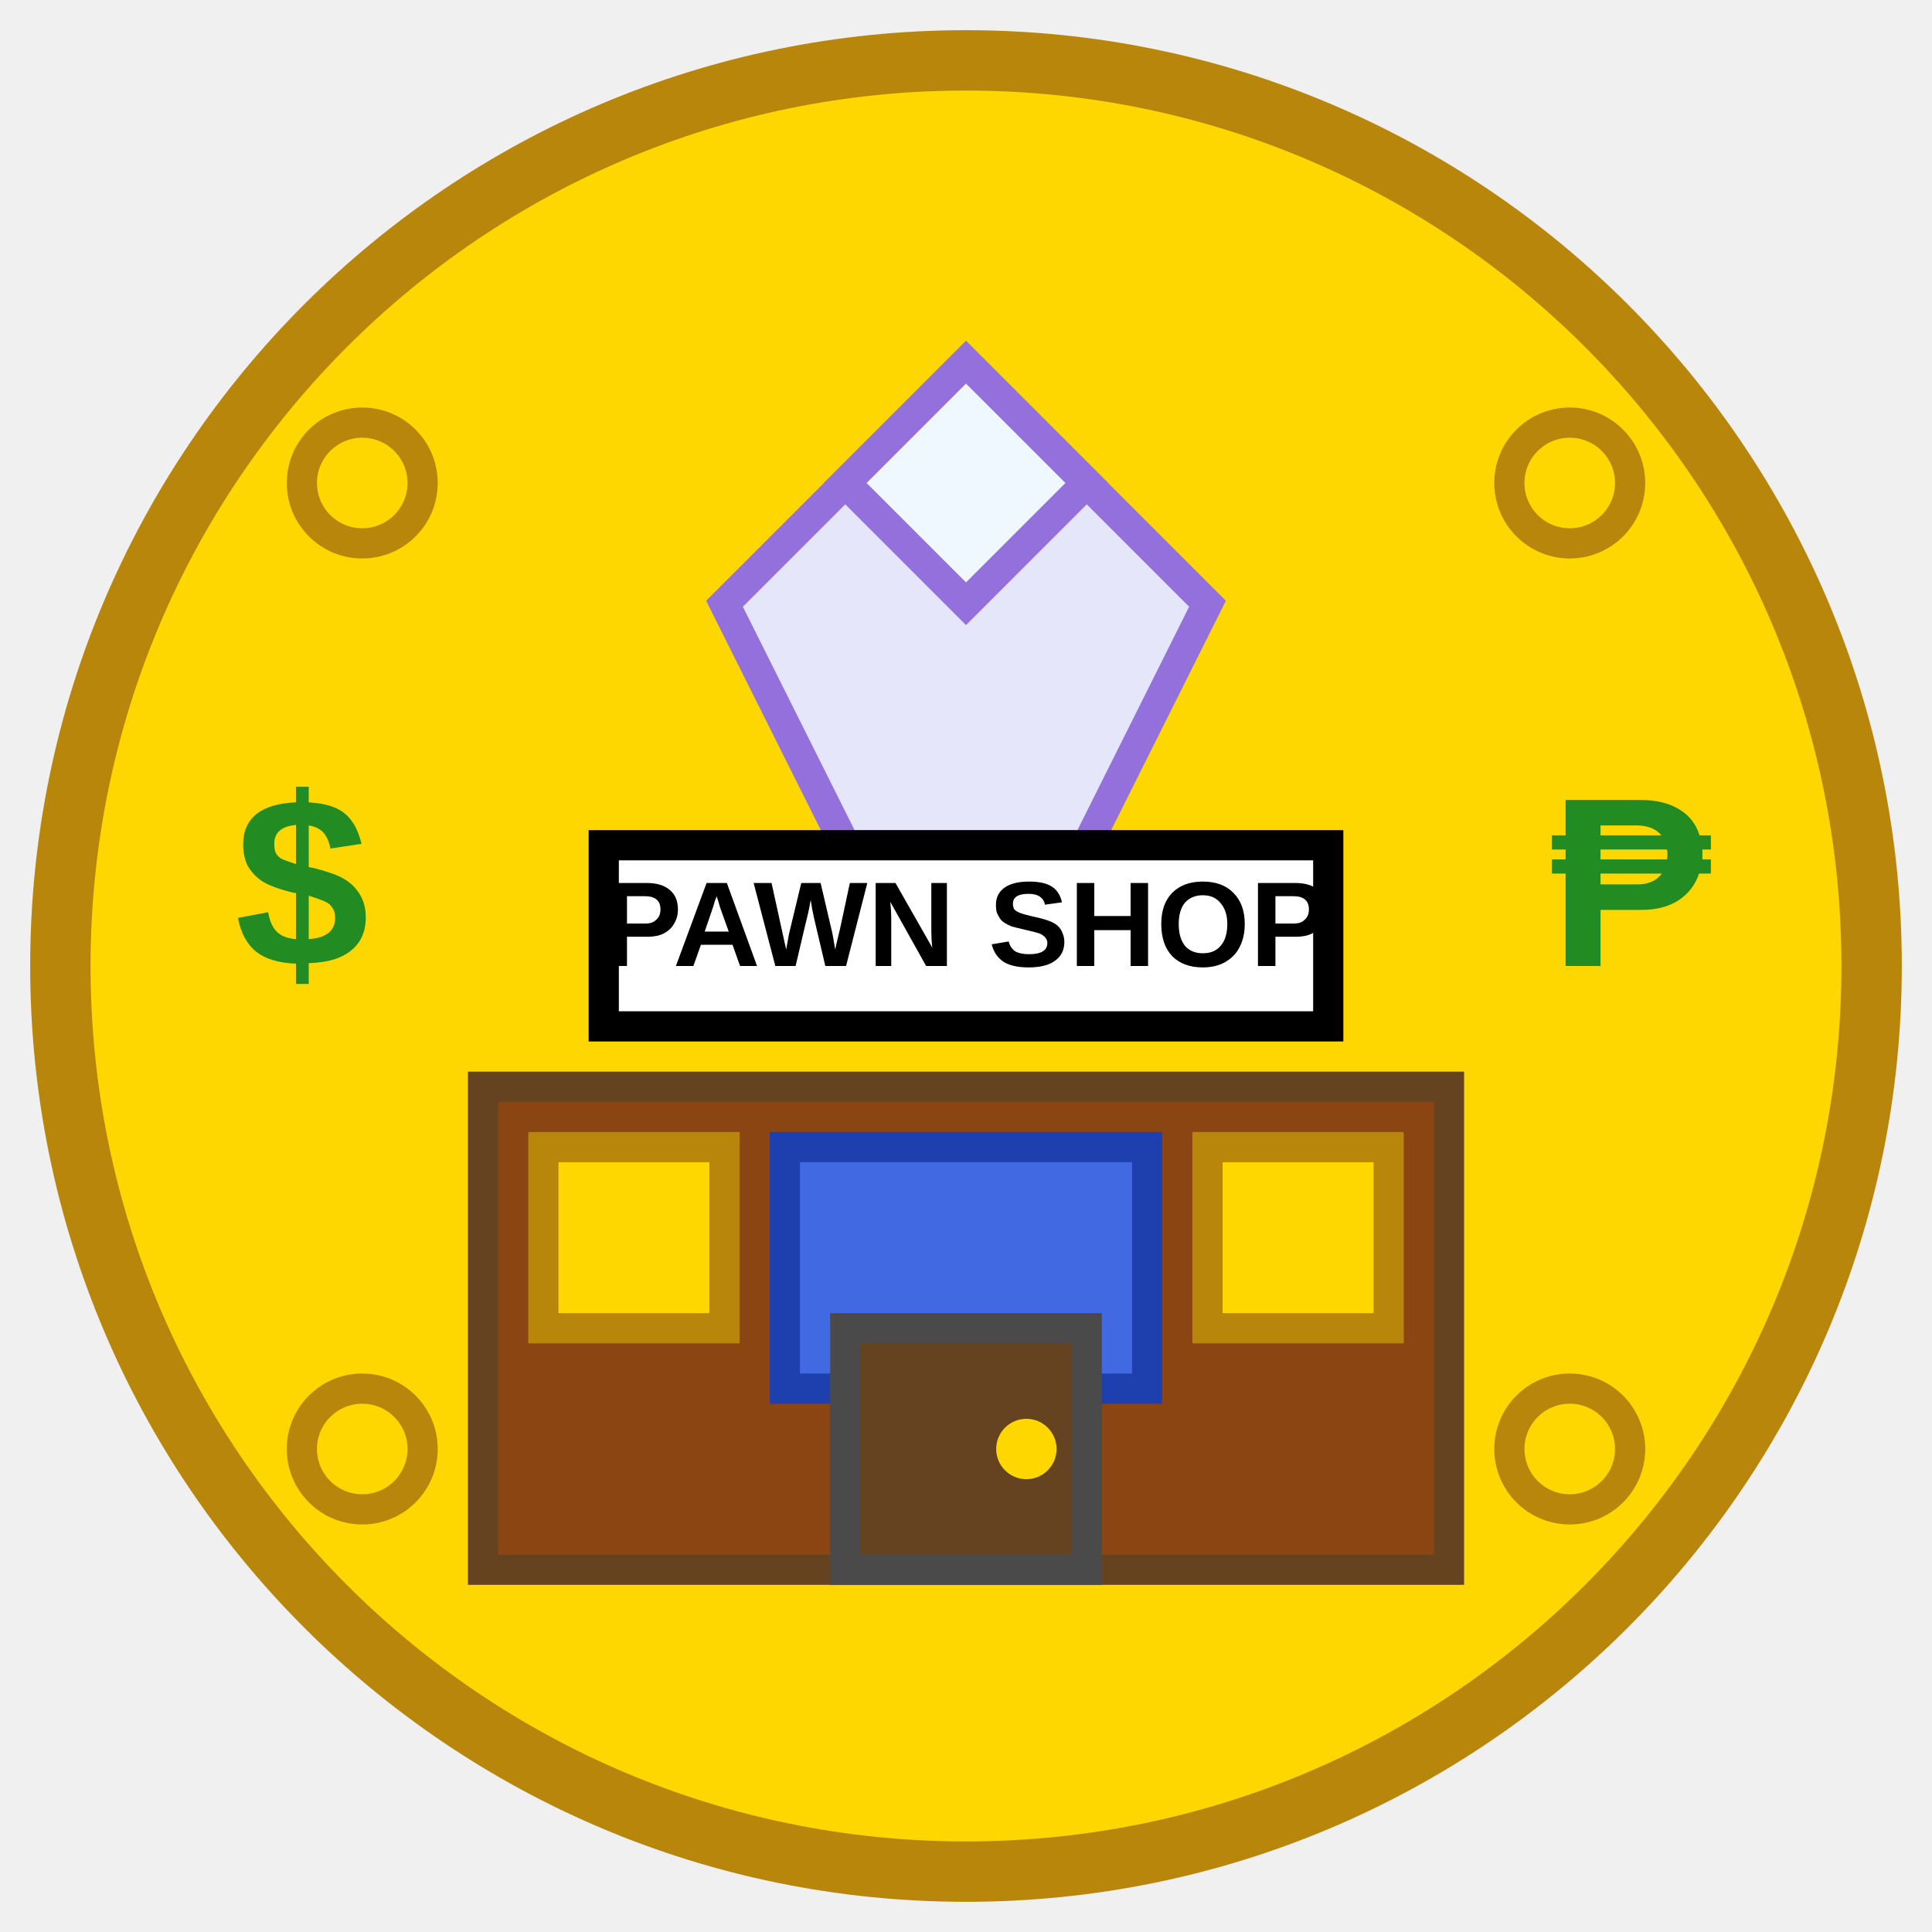
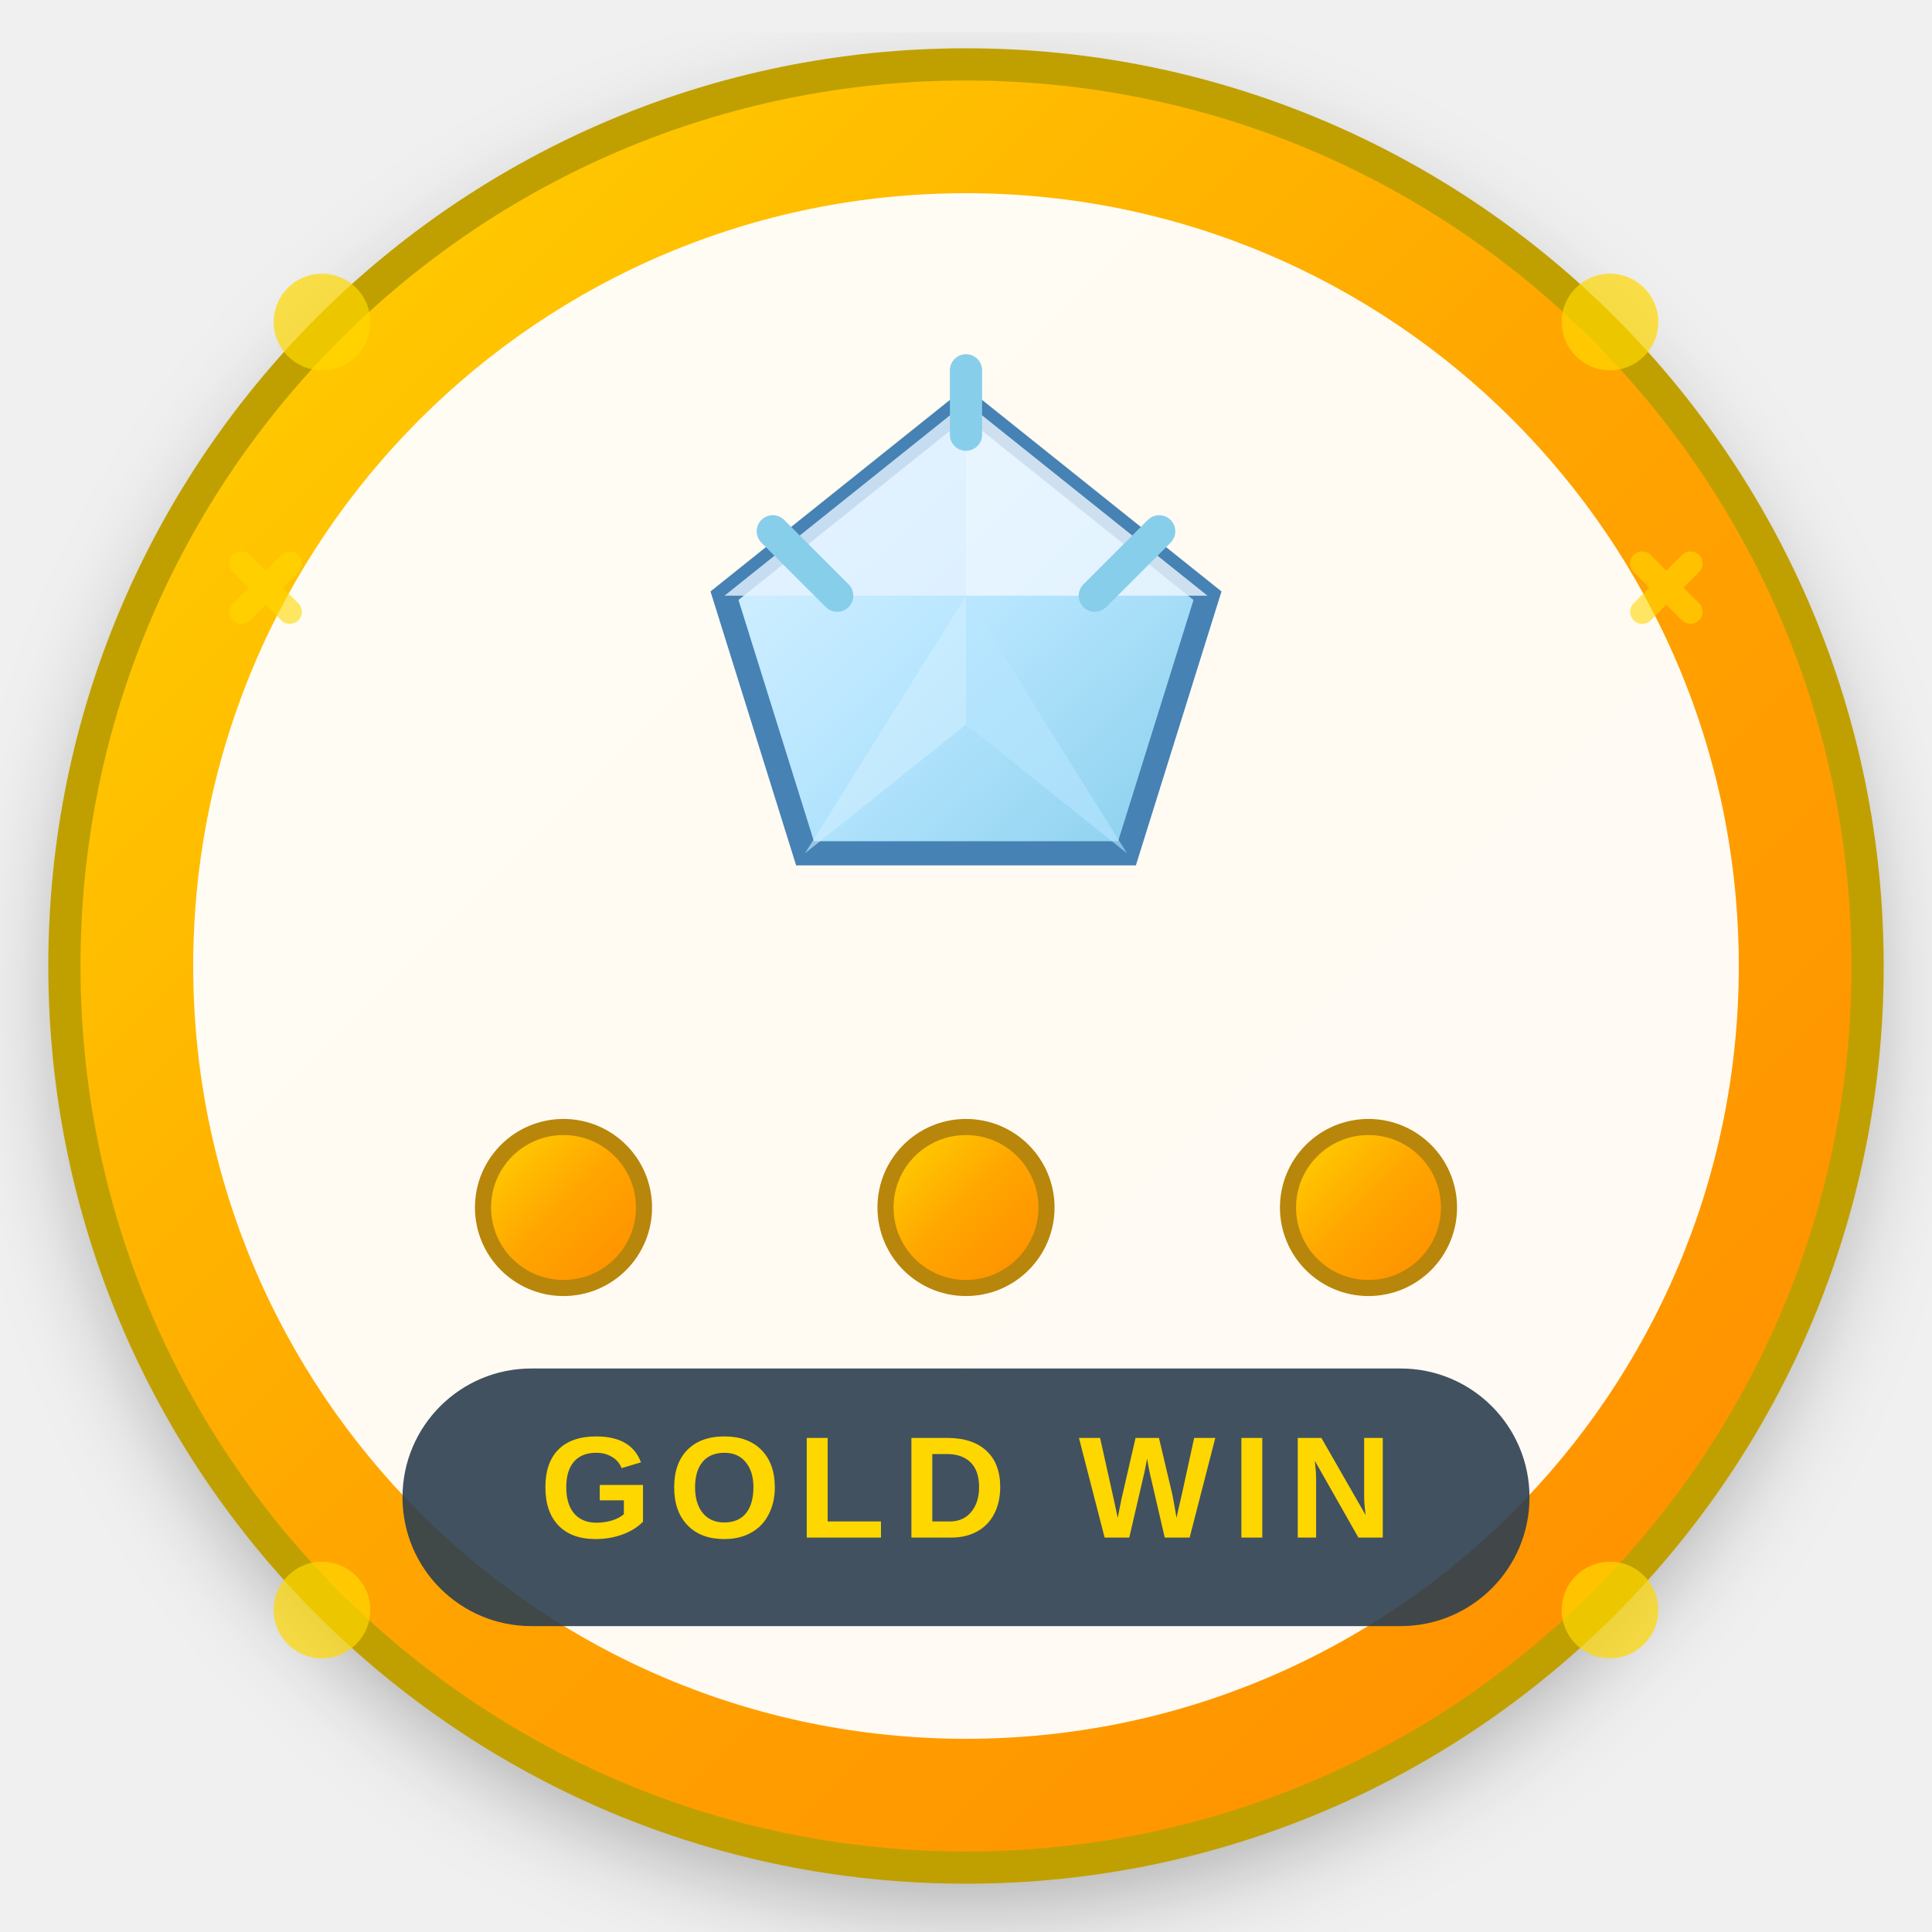
- <svg xmlns="http://www.w3.org/2000/svg" width="64" height="64" viewBox="0 0 64 64" fill="none">
-   <circle cx="32" cy="32" r="30" fill="#FFD700" stroke="#B8860B" stroke-width="2" />
-   <polygon points="32,12 40,20 36,28 28,28 24,20" fill="#E6E6FA" stroke="#9370DB" stroke-width="1" />
-   <polygon points="32,12 36,16 32,20 28,16" fill="#F0F8FF" stroke="#9370DB" stroke-width="1" />
-   <rect x="16" y="36" width="32" height="16" fill="#8B4513" stroke="#654321" stroke-width="1" />
-   <rect x="18" y="38" width="6" height="6" fill="#FFD700" stroke="#B8860B" stroke-width="1" />
-   <rect x="26" y="38" width="12" height="8" fill="#4169E1" stroke="#1E40AF" stroke-width="1" />
-   <rect x="40" y="38" width="6" height="6" fill="#FFD700" stroke="#B8860B" stroke-width="1" />
-   <rect x="28" y="44" width="8" height="8" fill="#654321" stroke="#4A4A4A" stroke-width="1" />
-   <circle cx="34" cy="48" r="1" fill="#FFD700" />
-   <rect x="20" y="28" width="24" height="6" fill="#FFFFFF" stroke="#000000" stroke-width="1" />
-   <text x="32" y="32" text-anchor="middle" font-family="Arial, sans-serif" font-size="4" font-weight="bold" fill="#000000">PAWN SHOP</text>
-   <circle cx="12" cy="16" r="2" fill="#FFD700" stroke="#B8860B" stroke-width="1" />
-   <circle cx="52" cy="16" r="2" fill="#FFD700" stroke="#B8860B" stroke-width="1" />
-   <circle cx="12" cy="48" r="2" fill="#FFD700" stroke="#B8860B" stroke-width="1" />
-   <circle cx="52" cy="48" r="2" fill="#FFD700" stroke="#B8860B" stroke-width="1" />
-   <text x="10" y="32" text-anchor="middle" font-family="Arial, sans-serif" font-size="8" font-weight="bold" fill="#228B22">$</text>
-   <text x="54" y="32" text-anchor="middle" font-family="Arial, sans-serif" font-size="8" font-weight="bold" fill="#228B22">₱</text>
+ <svg xmlns="http://www.w3.org/2000/svg" width="120" height="120" viewBox="0 0 120 120" fill="none">
+   <defs>
+     <linearGradient id="goldGradient" x1="0%" y1="0%" x2="100%" y2="100%">
+       <stop offset="0%" style="stop-color:#FFD700;stop-opacity:1" />
+       <stop offset="50%" style="stop-color:#FFA500;stop-opacity:1" />
+       <stop offset="100%" style="stop-color:#FF8C00;stop-opacity:1" />
+     </linearGradient>
+     <linearGradient id="diamondGradient" x1="0%" y1="0%" x2="100%" y2="100%">
+       <stop offset="0%" style="stop-color:#E0F4FF;stop-opacity:1" />
+       <stop offset="50%" style="stop-color:#B8E6FF;stop-opacity:1" />
+       <stop offset="100%" style="stop-color:#87CEEB;stop-opacity:1" />
+     </linearGradient>
+     <filter id="shadow">
+       <feDropShadow dx="0" dy="2" stdDeviation="3" flood-opacity="0.3" />
+     </filter>
+   </defs>
+   <circle cx="60" cy="60" r="56" fill="url(#goldGradient)" filter="url(#shadow)" />
+   <circle cx="60" cy="60" r="56" fill="none" stroke="#C0A000" stroke-width="2" />
+   <circle cx="60" cy="60" r="48" fill="white" opacity="0.95" />
+   <g transform="translate(60, 45)">
+     <polygon points="0,-20 15,-8 10,8 -10,8 -15,-8" fill="url(#diamondGradient)" stroke="#4682B4" stroke-width="1.5" />
+     <polygon points="0,-20 15,-8 0,-8" fill="#F0F8FF" opacity="0.8" />
+     <polygon points="0,-20 -15,-8 0,-8" fill="#E6F3FF" opacity="0.8" />
+     <polygon points="0,-8 10,8 0,0" fill="#B8E6FF" opacity="0.6" />
+     <polygon points="0,-8 -10,8 0,0" fill="#D0EFFF" opacity="0.6" />
+     <line x1="-8" y1="-8" x2="-12" y2="-12" stroke="#87CEEB" stroke-width="2" stroke-linecap="round" />
+     <line x1="8" y1="-8" x2="12" y2="-12" stroke="#87CEEB" stroke-width="2" stroke-linecap="round" />
+     <line x1="0" y1="-18" x2="0" y2="-22" stroke="#87CEEB" stroke-width="2" stroke-linecap="round" />
+   </g>
+   <circle cx="35" cy="75" r="5" fill="url(#goldGradient)" stroke="#B8860B" stroke-width="1" />
+   <circle cx="60" cy="75" r="5" fill="url(#goldGradient)" stroke="#B8860B" stroke-width="1" />
+   <circle cx="85" cy="75" r="5" fill="url(#goldGradient)" stroke="#B8860B" stroke-width="1" />
+   <rect x="25" y="85" width="70" height="16" rx="8" fill="#2C3E50" opacity="0.9" />
+   <text x="60" y="95.5" text-anchor="middle" font-family="'Segoe UI', Arial, sans-serif" font-size="9" font-weight="700" fill="#FFD700" letter-spacing="1">GOLD WIN</text>
+   <circle cx="20" cy="20" r="3" fill="#FFD700" opacity="0.7" />
+   <circle cx="100" cy="20" r="3" fill="#FFD700" opacity="0.7" />
+   <circle cx="20" cy="100" r="3" fill="#FFD700" opacity="0.7" />
+   <circle cx="100" cy="100" r="3" fill="#FFD700" opacity="0.7" />
+   <g opacity="0.6">
+     <line x1="15" y1="35" x2="18" y2="38" stroke="#FFD700" stroke-width="1.5" stroke-linecap="round" />
+     <line x1="18" y1="35" x2="15" y2="38" stroke="#FFD700" stroke-width="1.5" stroke-linecap="round" />
+     <line x1="102" y1="35" x2="105" y2="38" stroke="#FFD700" stroke-width="1.5" stroke-linecap="round" />
+     <line x1="105" y1="35" x2="102" y2="38" stroke="#FFD700" stroke-width="1.5" stroke-linecap="round" />
+   </g>
</svg>
